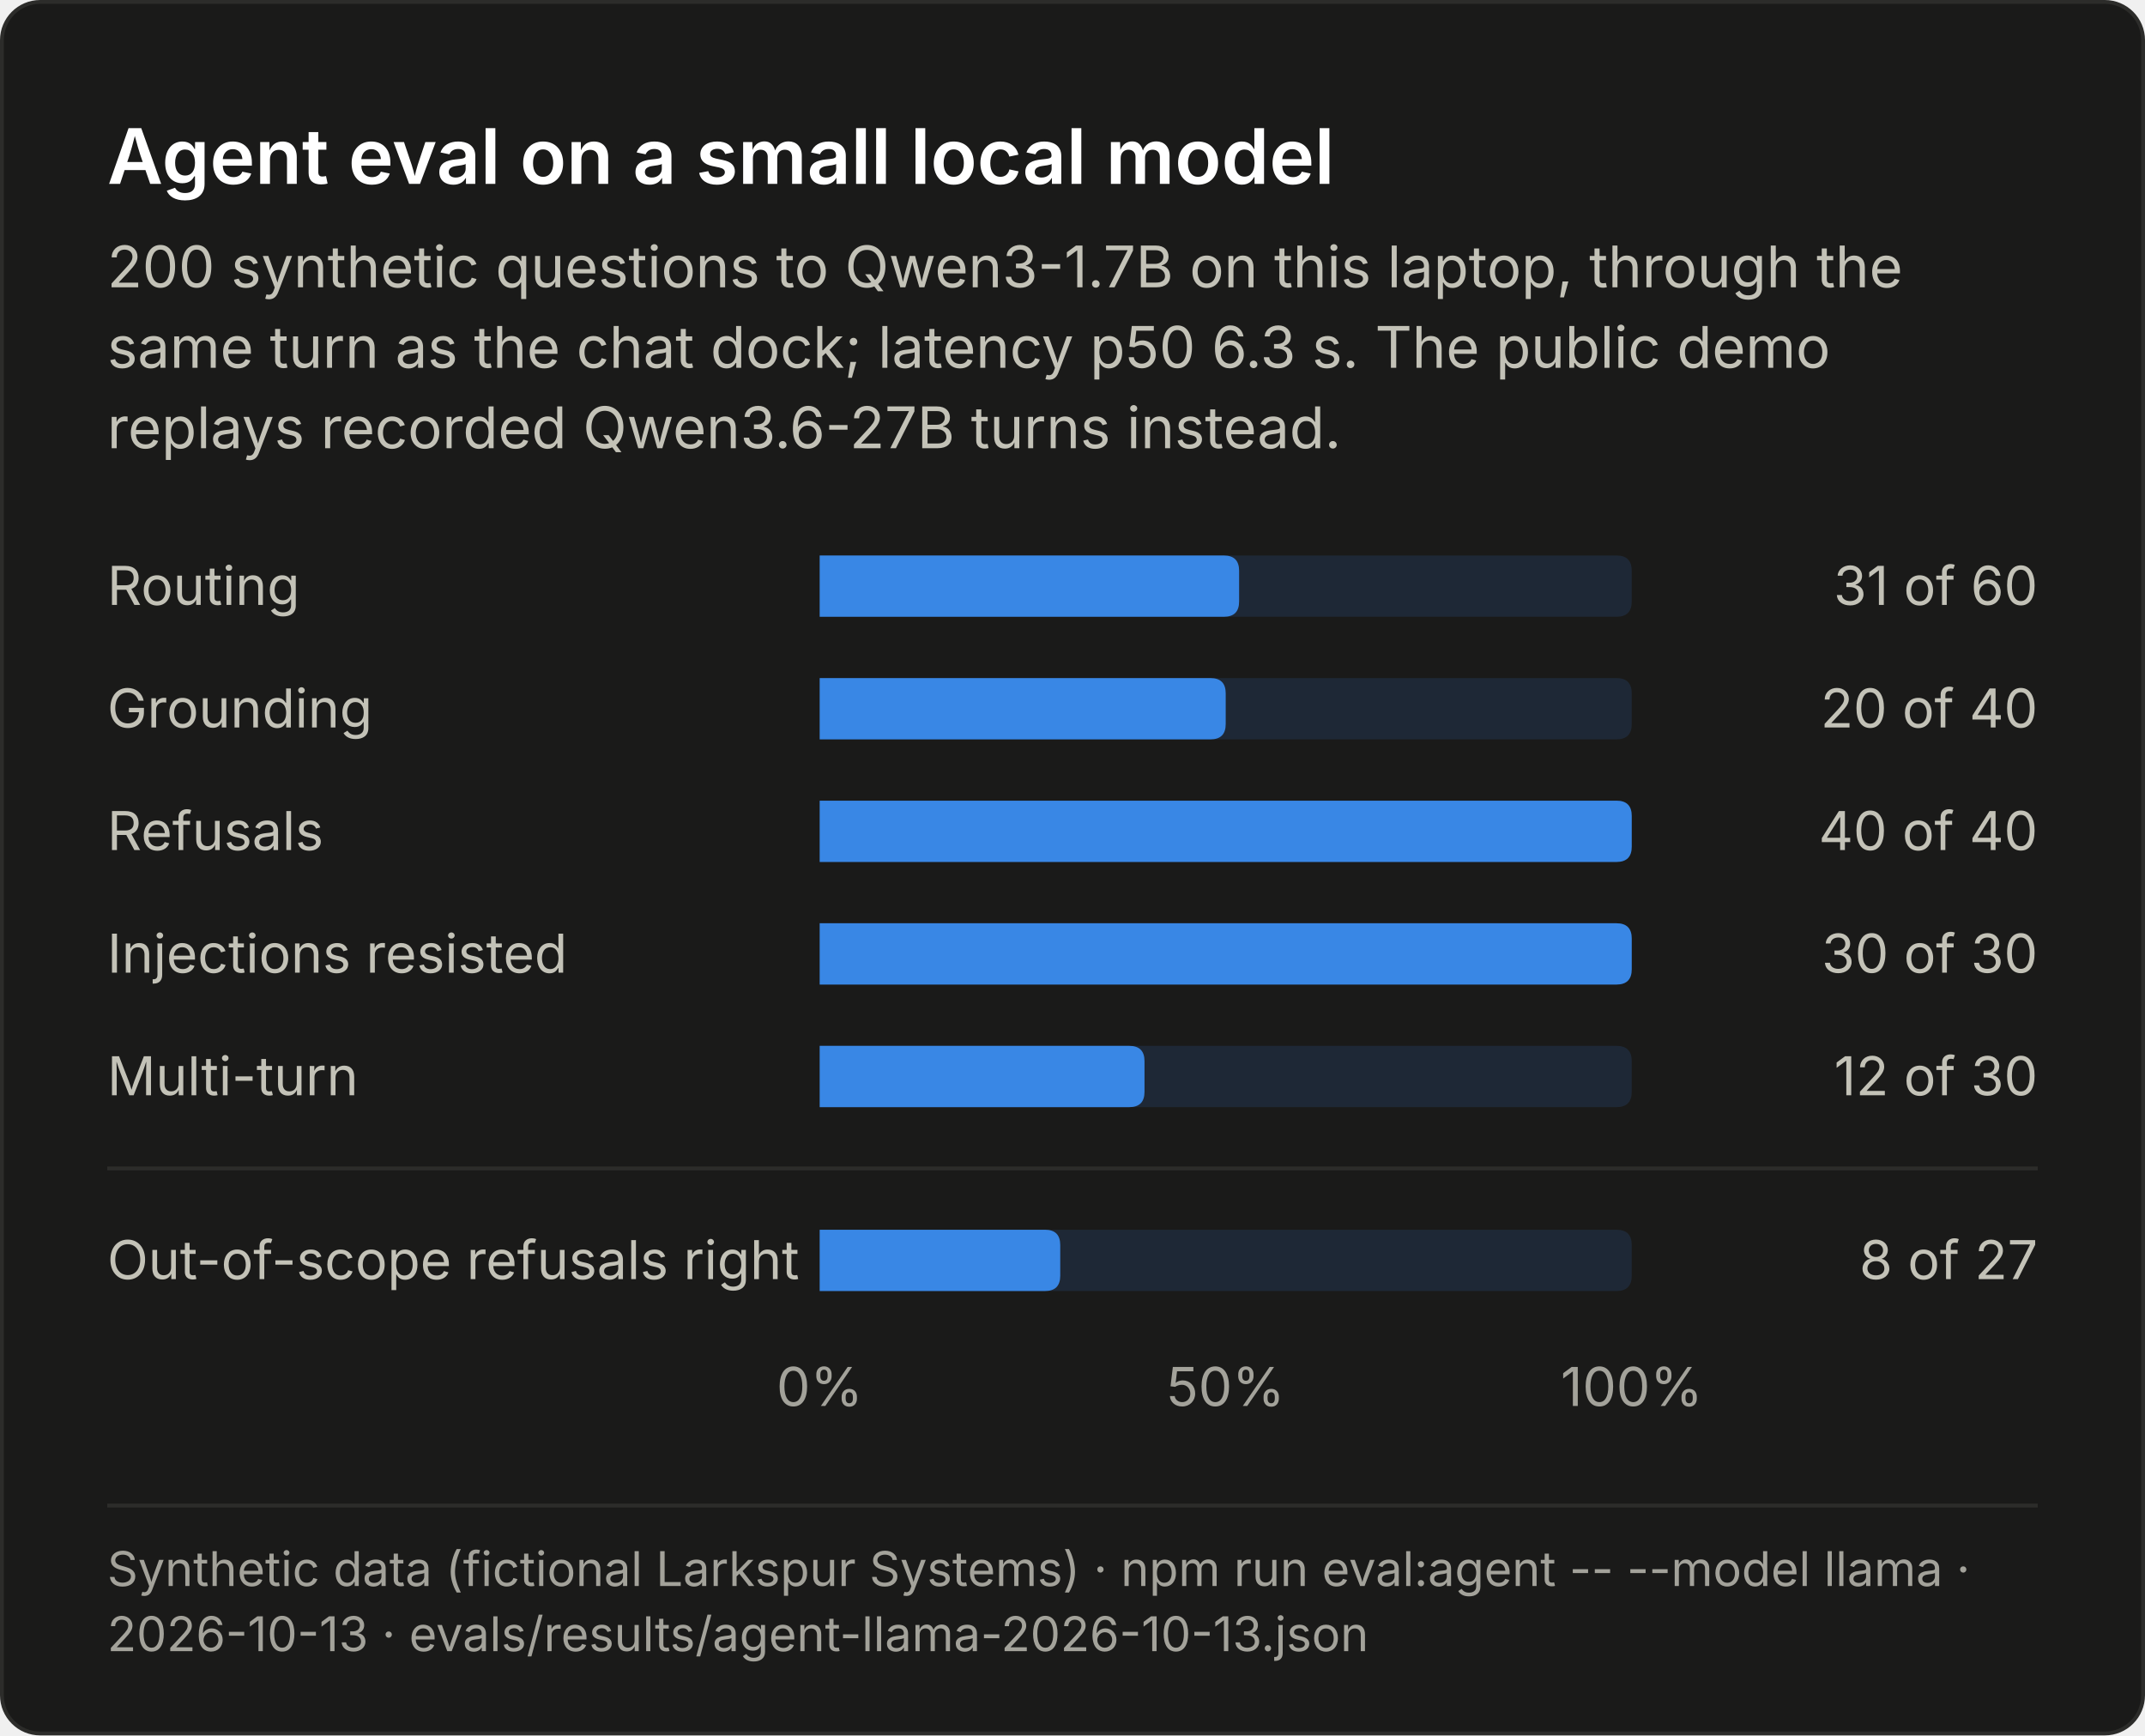
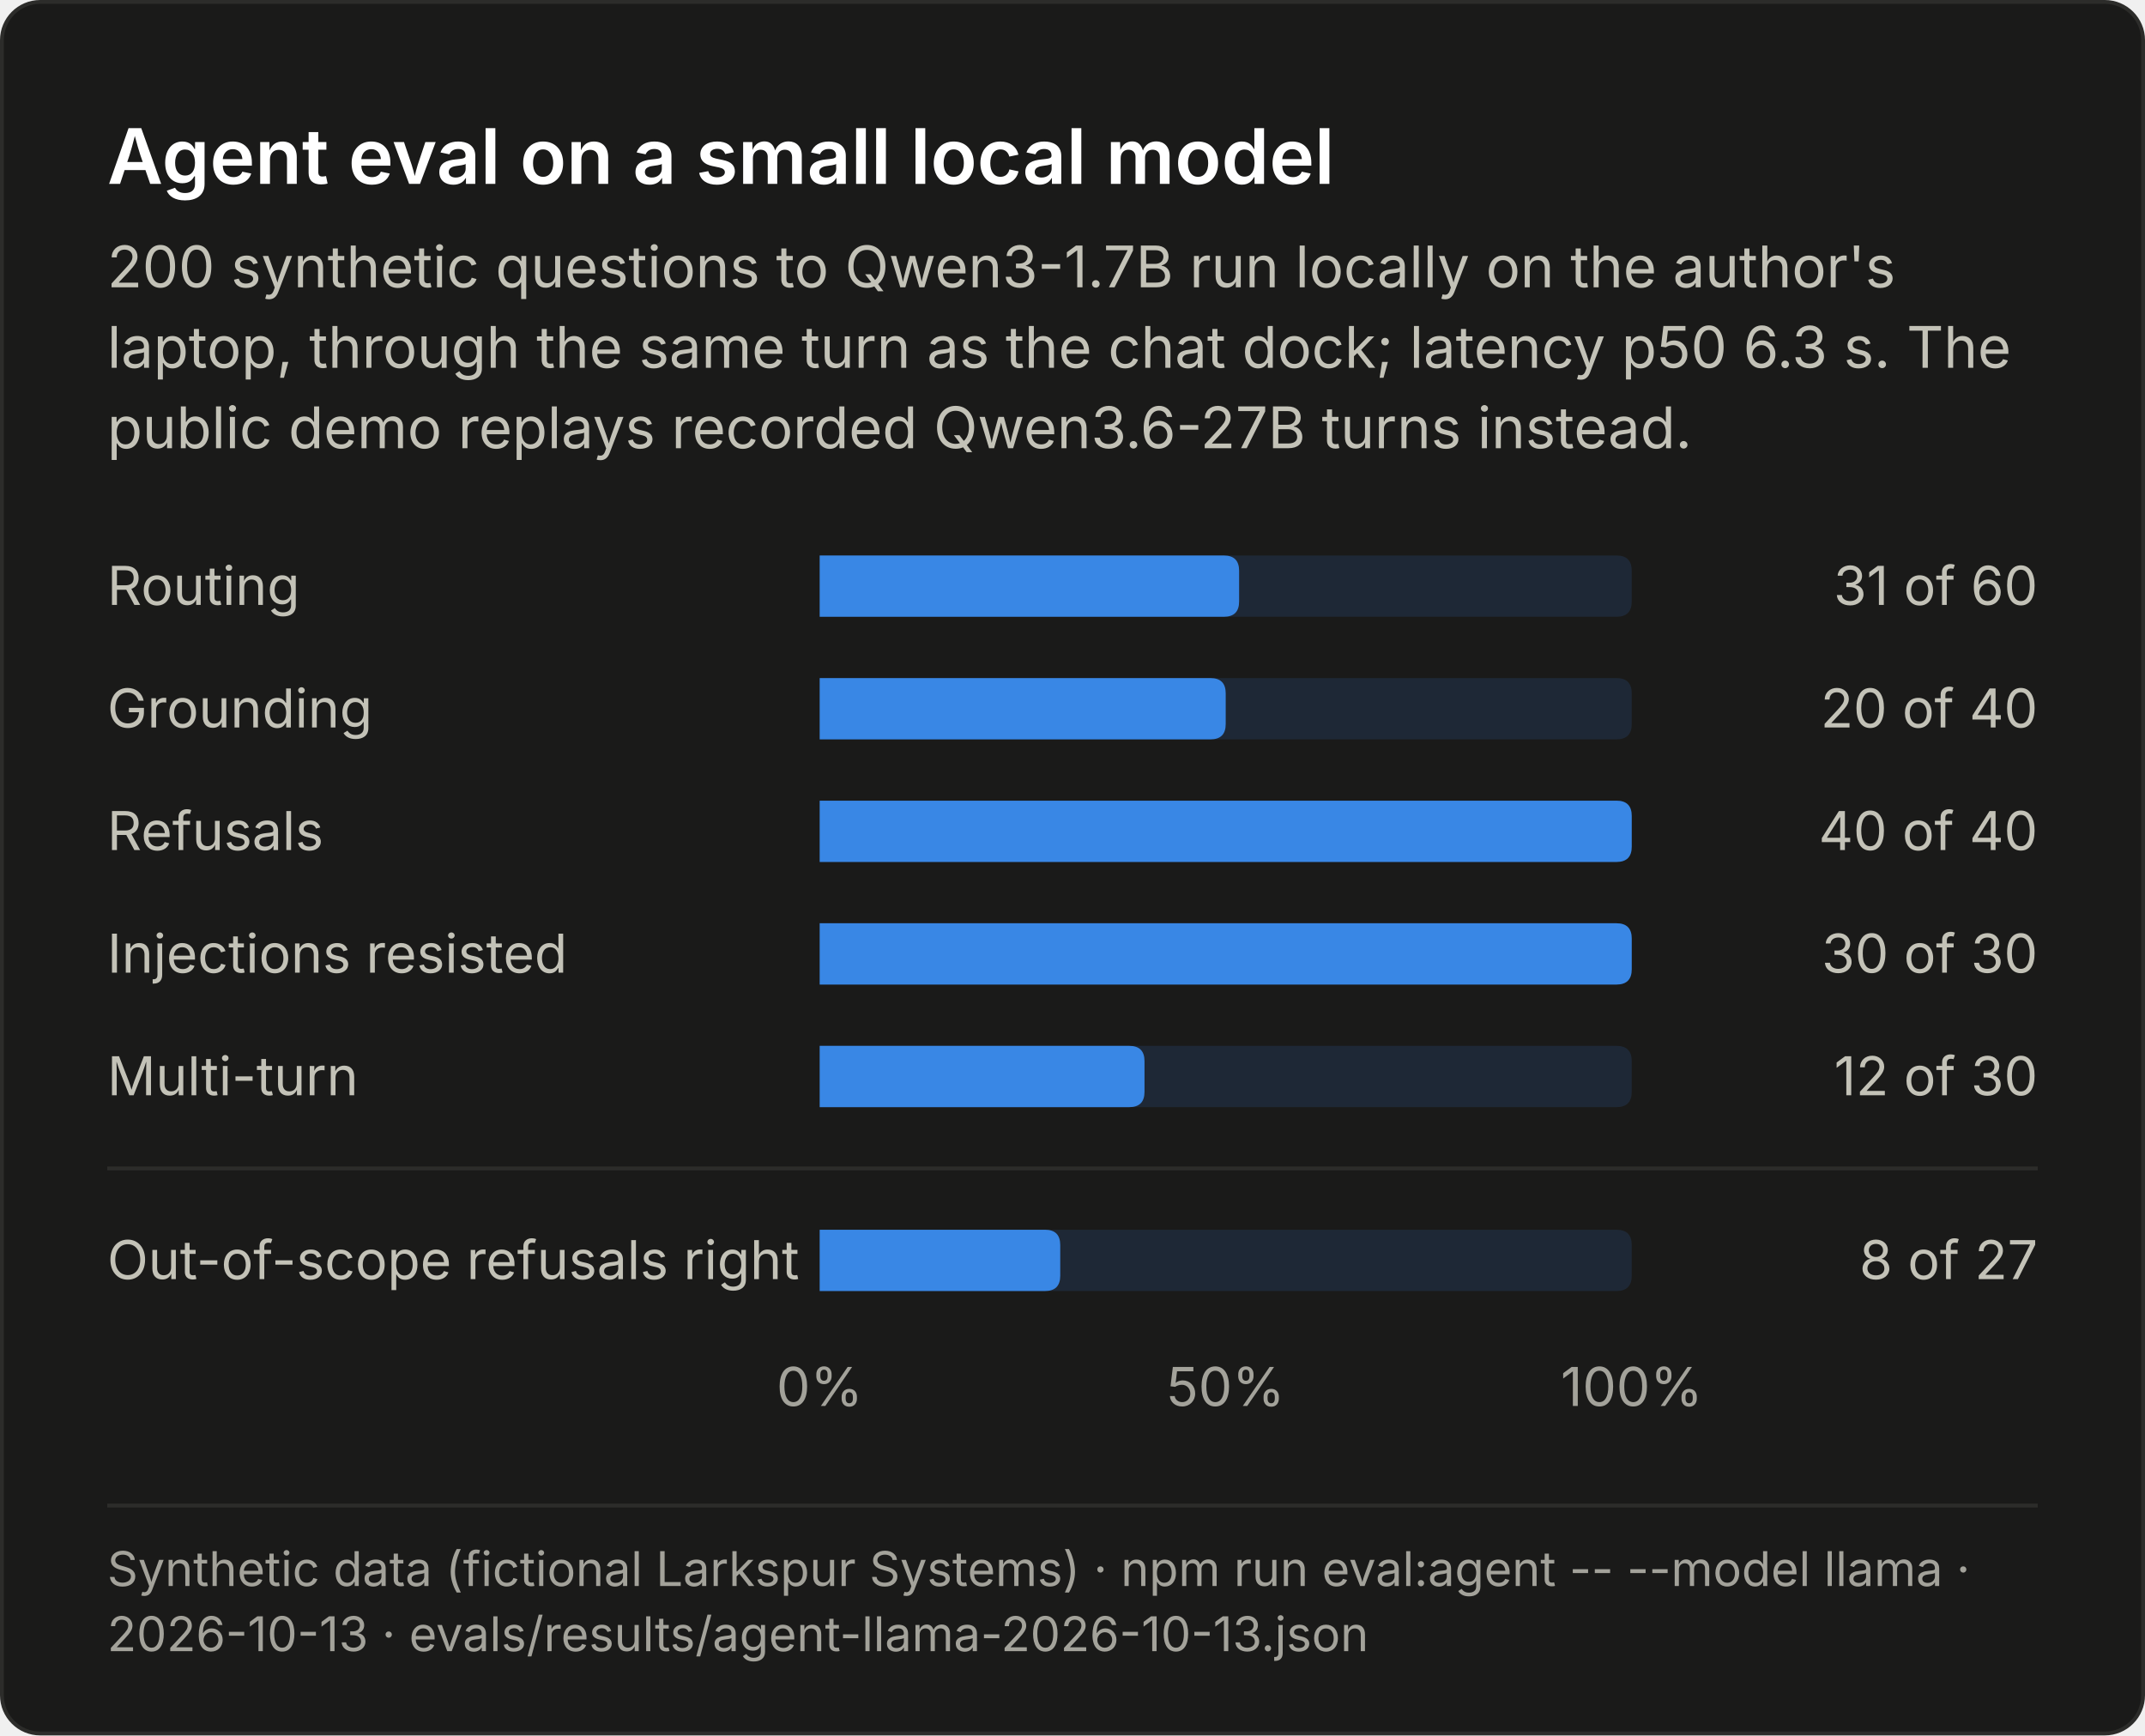
<svg xmlns="http://www.w3.org/2000/svg" width="560" height="453" viewBox="0 0 560 453" role="img" aria-labelledby="agent-eval-dark-title agent-eval-dark-desc">
  <style>text{font-family:Inter, -apple-system, BlinkMacSystemFont, 'Segoe UI', Helvetica, Arial, sans-serif;font-variant-numeric:tabular-nums}</style>
  <rect x="0.5" y="0.5" width="559" height="452" rx="10" fill="#1a1a19" stroke="#2c2c2a" />
  <text x="28.0" y="48.0" font-size="20" font-weight="600" fill="#ffffff">Agent eval on a small local model</text>
-   <text x="28.0" y="75.0" font-size="15" fill="#c3c2b7">200 synthetic questions to Qwen3-1.7B on this laptop, through the</text>
-   <text x="28.0" y="96.0" font-size="15" fill="#c3c2b7">same turn as the chat dock; latency p50 6.3 s. The public demo</text>
-   <text x="28.0" y="117.0" font-size="15" fill="#c3c2b7">replays recorded Qwen3.6-27B turns instead.</text>
+   <text x="28.0" y="75.0" font-size="15" fill="#c3c2b7">200 synthetic questions to Qwen3-1.7B run locally on the author's</text>
+   <text x="28.0" y="96.0" font-size="15" fill="#c3c2b7">laptop, through the same turn as the chat dock; latency p50 6.3 s. The</text>
+   <text x="28.0" y="117.0" font-size="15" fill="#c3c2b7">public demo replays recorded Qwen3.6-27B turns instead.</text>
  <text x="28.0" y="157.9" font-size="14" fill="#c3c2b7">Routing</text>
  <path d="M214.0 145.0H422.0Q426.0 145.0 426.0 149.0V157.0Q426.0 161.0 422.0 161.0H214.0Z" fill="rgba(57, 135, 229, 0.14)" />
  <path d="M214.0 145.0H319.5Q323.5 145.0 323.5 149.0V157.0Q323.5 161.0 319.5 161.0H214.0Z" fill="#3987e5" />
  <text x="532.0" y="157.9" font-size="14" text-anchor="end" fill="#c3c2b7">31 of 60</text>
  <text x="28.0" y="189.9" font-size="14" fill="#c3c2b7">Grounding</text>
  <path d="M214.0 177.0H422.0Q426.0 177.0 426.0 181.0V189.0Q426.0 193.0 422.0 193.0H214.0Z" fill="rgba(57, 135, 229, 0.14)" />
  <path d="M214.0 177.0H316.0Q320.0 177.0 320.0 181.0V189.0Q320.0 193.0 316.0 193.0H214.0Z" fill="#3987e5" />
  <text x="532.0" y="189.9" font-size="14" text-anchor="end" fill="#c3c2b7">20 of 40</text>
  <text x="28.0" y="221.9" font-size="14" fill="#c3c2b7">Refusals</text>
  <path d="M214.0 209.0H422.0Q426.0 209.0 426.0 213.0V221.0Q426.0 225.0 422.0 225.0H214.0Z" fill="rgba(57, 135, 229, 0.14)" />
  <path d="M214.0 209.0H422.0Q426.0 209.0 426.0 213.0V221.0Q426.0 225.0 422.0 225.0H214.0Z" fill="#3987e5" />
  <text x="532.0" y="221.9" font-size="14" text-anchor="end" fill="#c3c2b7">40 of 40</text>
  <text x="28.0" y="253.9" font-size="14" fill="#c3c2b7">Injections resisted</text>
  <path d="M214.0 241.0H422.0Q426.0 241.0 426.0 245.0V253.0Q426.0 257.0 422.0 257.0H214.0Z" fill="rgba(57, 135, 229, 0.14)" />
  <path d="M214.0 241.0H422.0Q426.0 241.0 426.0 245.0V253.0Q426.0 257.0 422.0 257.0H214.0Z" fill="#3987e5" />
  <text x="532.0" y="253.9" font-size="14" text-anchor="end" fill="#c3c2b7">30 of 30</text>
  <text x="28.0" y="285.9" font-size="14" fill="#c3c2b7">Multi-turn</text>
  <path d="M214.0 273.0H422.0Q426.0 273.0 426.0 277.0V285.0Q426.0 289.0 422.0 289.0H214.0Z" fill="rgba(57, 135, 229, 0.14)" />
  <path d="M214.0 273.0H294.8Q298.8 273.0 298.8 277.0V285.0Q298.8 289.0 294.8 289.0H214.0Z" fill="#3987e5" />
  <text x="532.0" y="285.9" font-size="14" text-anchor="end" fill="#c3c2b7">12 of 30</text>
  <line x1="28.0" y1="305.0" x2="532.0" y2="305.0" stroke="#2c2c2a" stroke-width="1" />
  <text x="28.0" y="333.9" font-size="14" fill="#c3c2b7">Out-of-scope refusals right</text>
  <path d="M214.0 321.0H422.0Q426.0 321.0 426.0 325.0V333.0Q426.0 337.0 422.0 337.0H214.0Z" fill="rgba(57, 135, 229, 0.14)" />
  <path d="M214.0 321.0H272.8Q276.8 321.0 276.8 325.0V333.0Q276.8 337.0 272.8 337.0H214.0Z" fill="#3987e5" />
  <text x="532.0" y="333.9" font-size="14" text-anchor="end" fill="#c3c2b7">8 of 27</text>
  <text x="214.0" y="367.0" font-size="14" text-anchor="middle" fill="#a3a29a">0%</text>
  <text x="320.0" y="367.0" font-size="14" text-anchor="middle" fill="#a3a29a">50%</text>
  <text x="426.0" y="367.0" font-size="14" text-anchor="middle" fill="#a3a29a">100%</text>
  <line x1="28.0" y1="393.0" x2="532.0" y2="393.0" stroke="#2c2c2a" stroke-width="1" />
  <text x="28.0" y="414.0" font-size="12.5" fill="#a3a29a">Synthetic data (fictional Larkspur Systems) · npm run eval:agent -- --model llama ·</text>
  <text x="28.0" y="431.0" font-size="12.5" fill="#a3a29a">2026-10-13 · evals/results/agent-llama-2026-10-13.json</text>
</svg>
